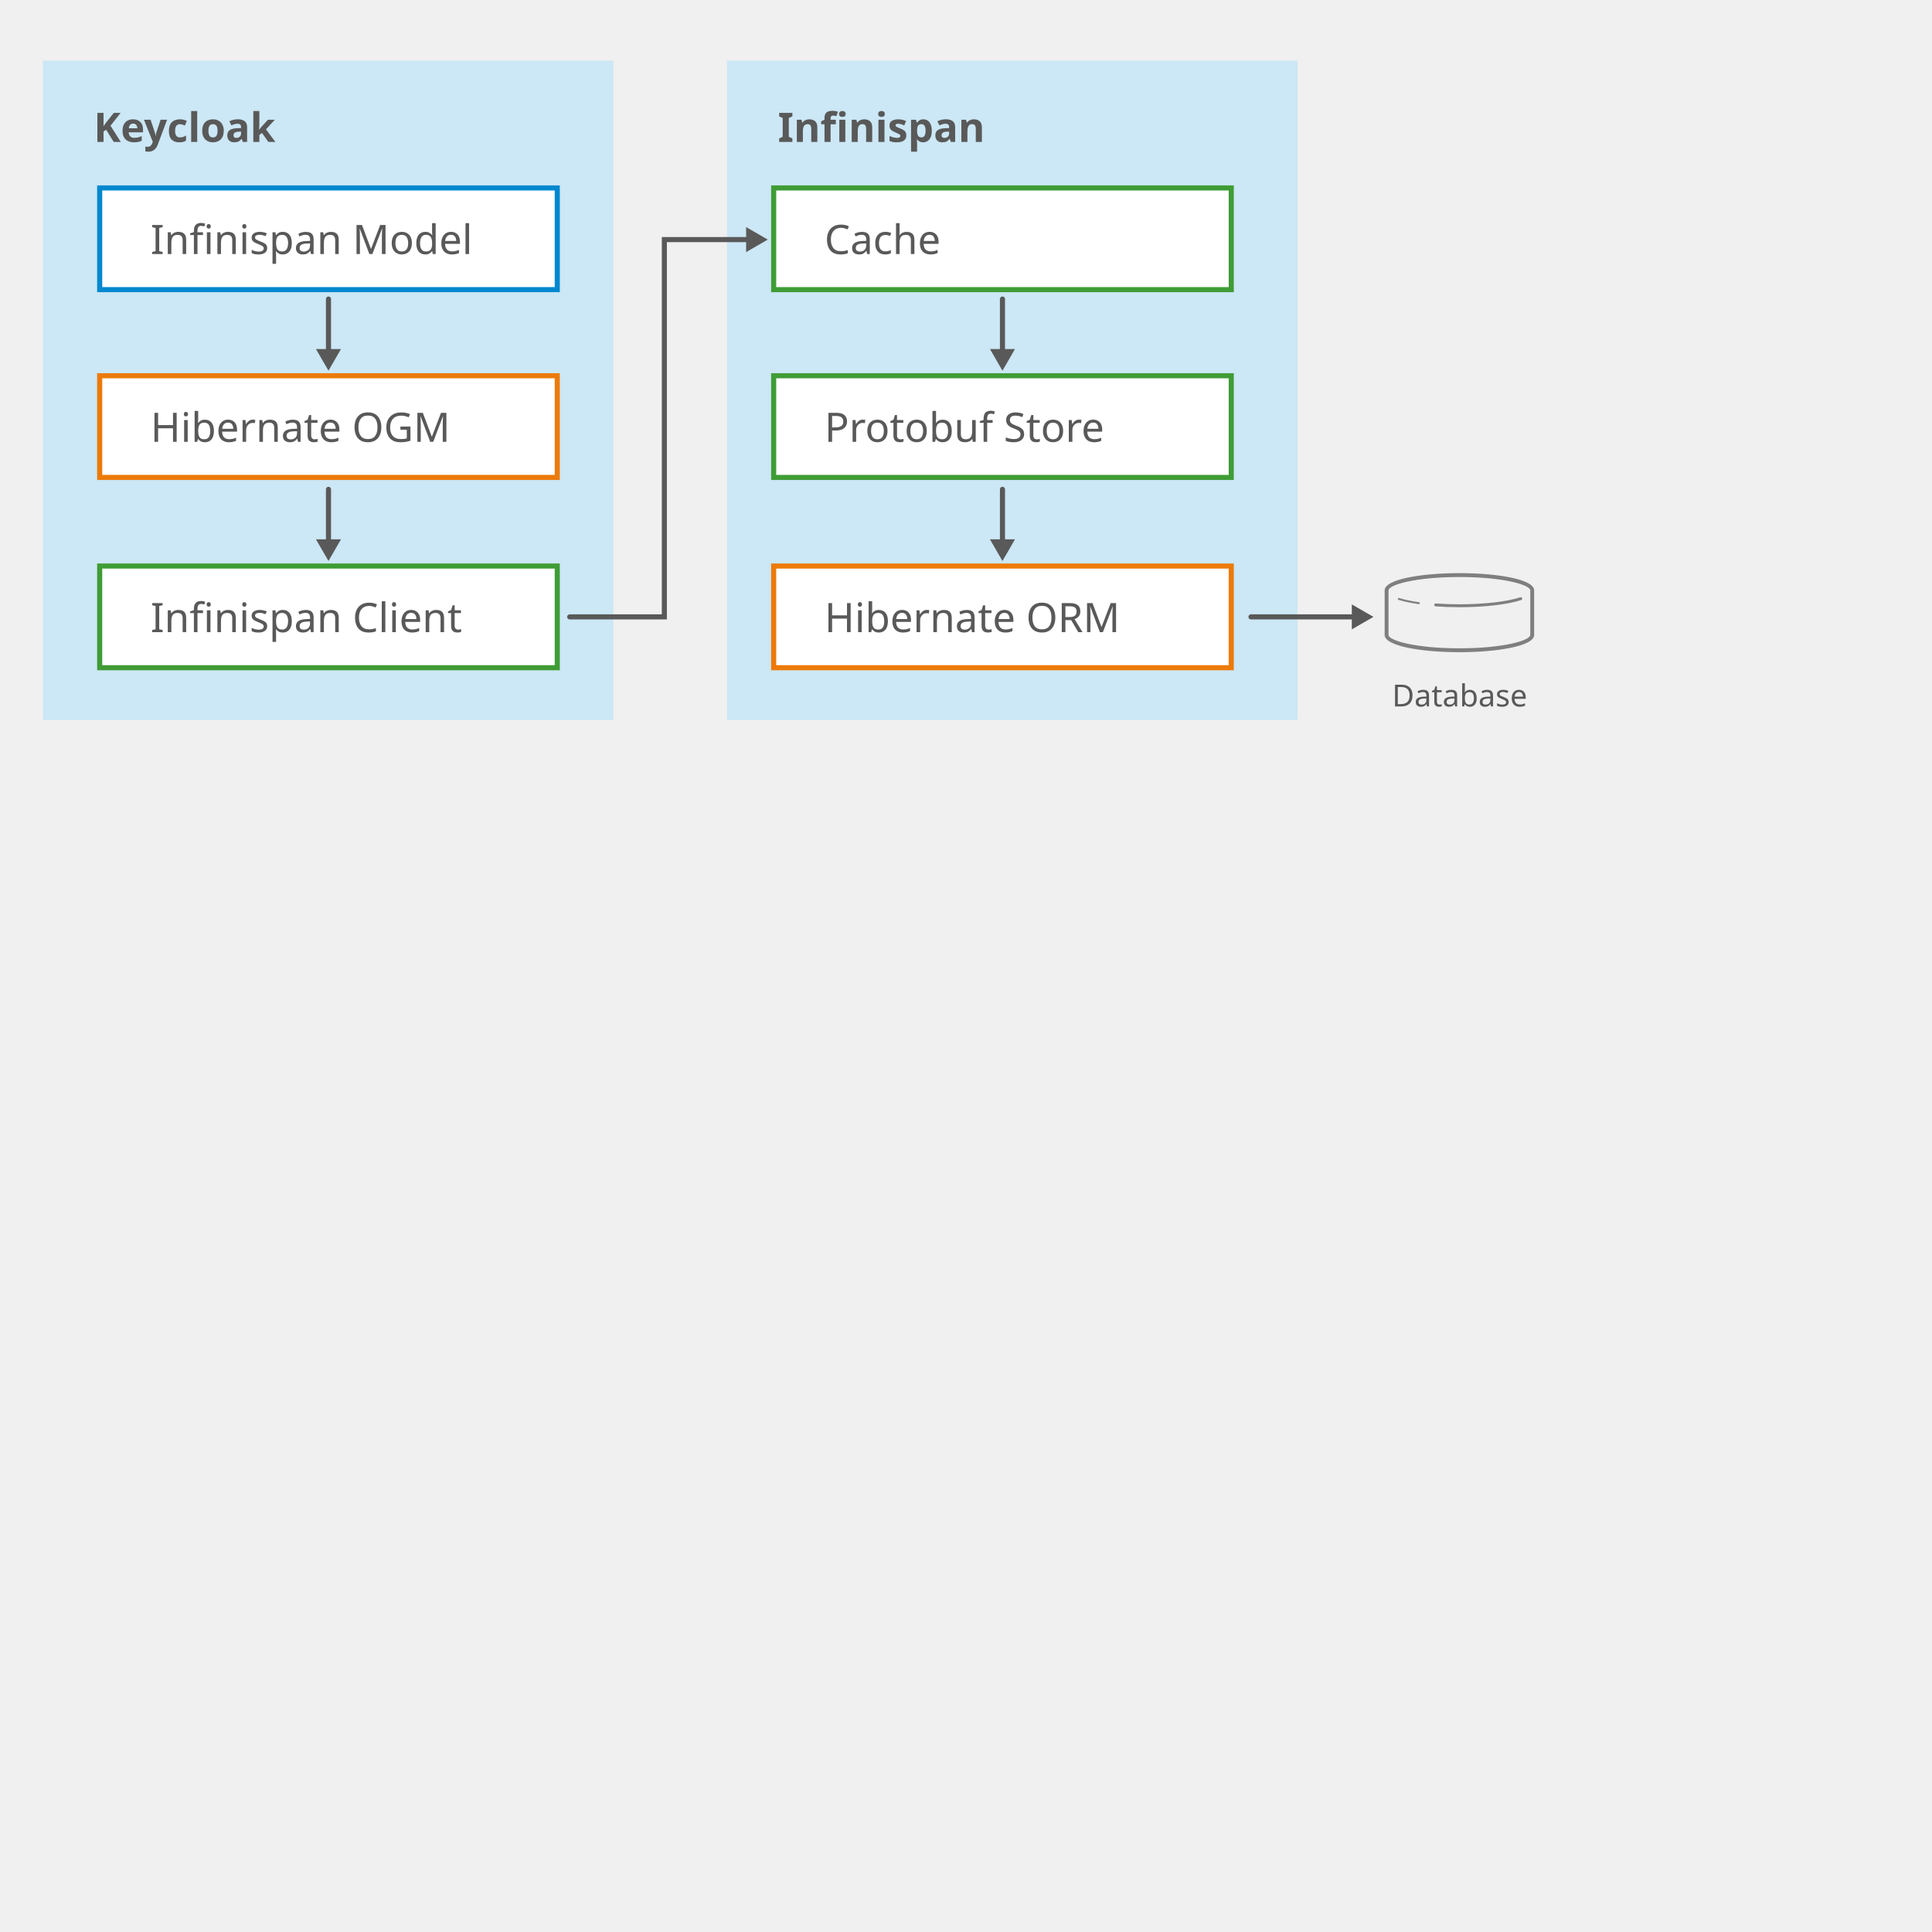
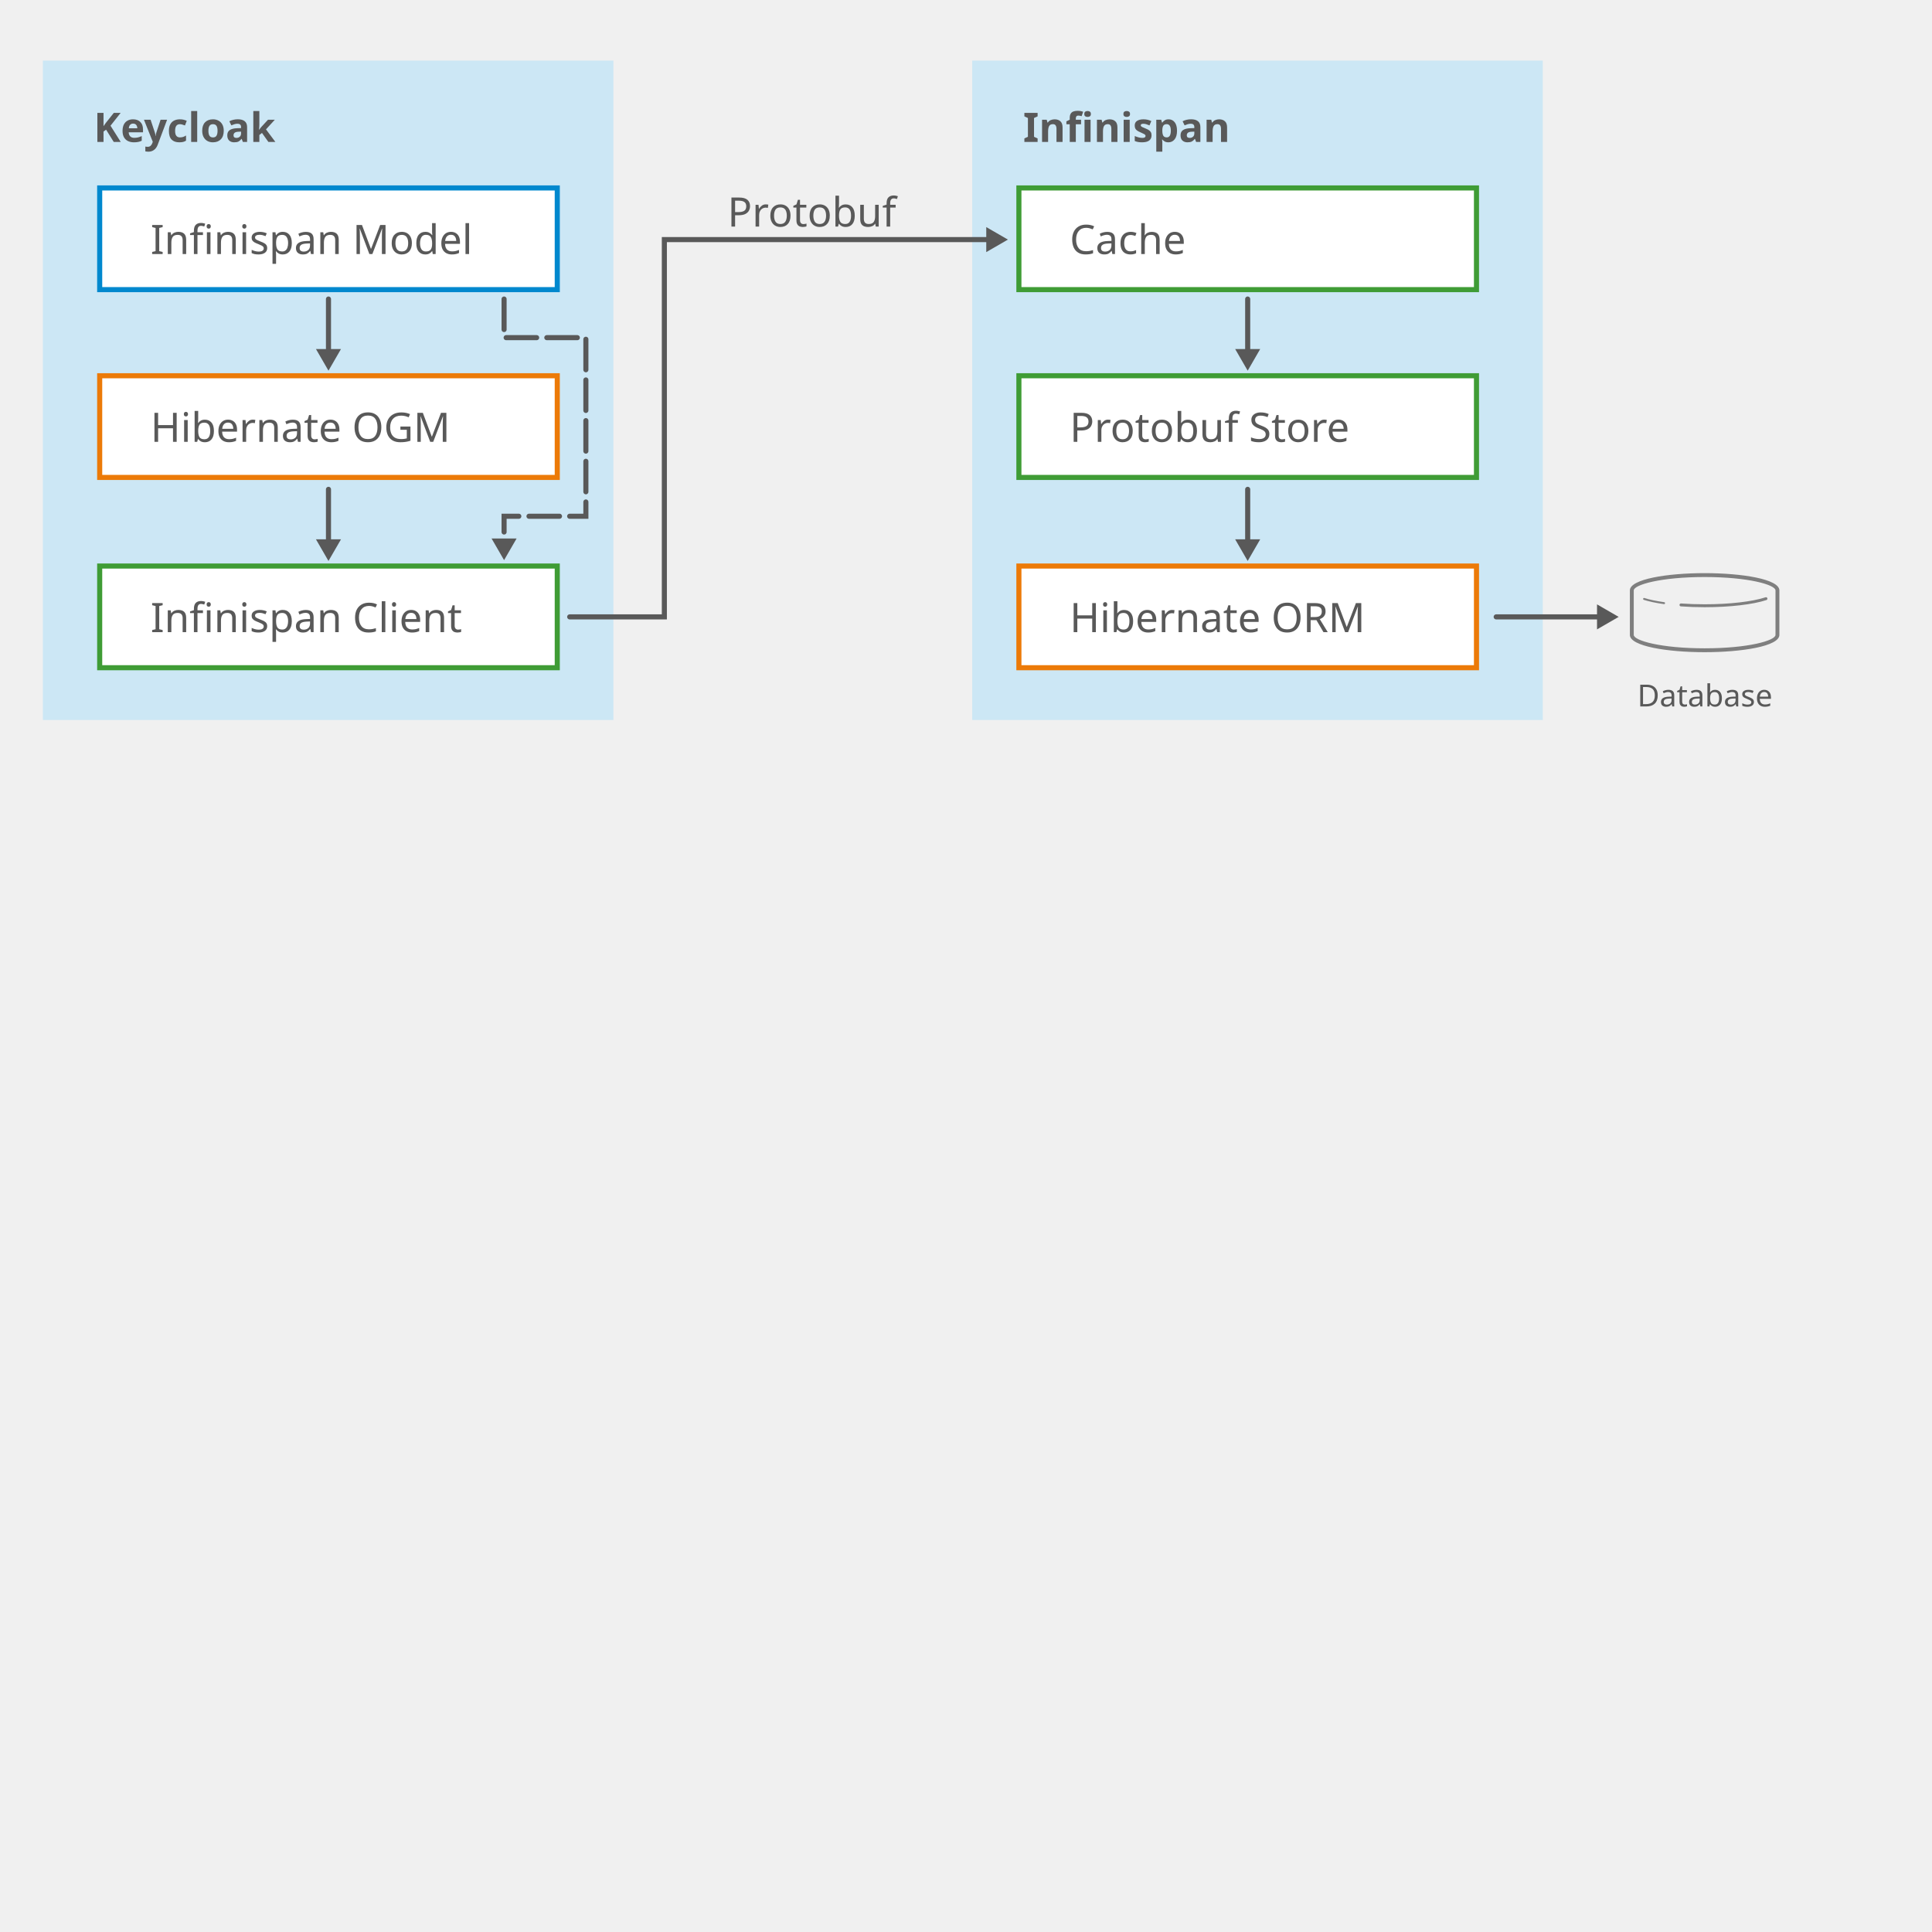
<svg xmlns="http://www.w3.org/2000/svg" xmlns:ns1="http://www.openswatchbook.org/uri/2009/osb" xmlns:xlink="http://www.w3.org/1999/xlink" width="760" height="760" viewBox="0 0 760 760" id="svg2" version="1.1">
  <defs id="defs4">
+     <marker orient="auto" refY="0" refX="0" id="marker9552" style="overflow:visible">
+       <path id="path9550" d="m 5.77,0 -8.65,5 0,-10 8.65,5 z" style="fill:#595959;fill-opacity:1;fill-rule:evenodd;stroke:#595959;stroke-width:1pt;stroke-opacity:1" transform="scale(0.4)" />
+     </marker>
+     <marker style="overflow:visible" id="marker9162" refX="0" refY="0" orient="auto">
+       <path transform="scale(0.4)" style="fill:#595959;fill-opacity:1;fill-rule:evenodd;stroke:#595959;stroke-width:1pt;stroke-opacity:1" d="m 5.77,0 -8.65,5 0,-10 8.65,5 z" id="path9160" />
+     </marker>
+     <marker orient="auto" refY="0" refX="0" id="marker8786" style="overflow:visible">
+       <path id="path8784" d="m 5.77,0 -8.65,5 0,-10 8.65,5 z" style="fill:#595959;fill-opacity:1;fill-rule:evenodd;stroke:#595959;stroke-width:1pt;stroke-opacity:1" transform="scale(0.4)" />
+     </marker>
+     <marker orient="auto" refY="0" refX="0" id="marker1448" style="overflow:visible">
+       <path id="path1446" d="m 5.77,0 -8.65,5 0,-10 8.65,5 z" style="fill:#595959;fill-opacity:1;fill-rule:evenodd;stroke:#595959;stroke-width:1pt;stroke-opacity:1" transform="scale(0.4)" />
+     </marker>
+     <marker orient="auto" refY="0" refX="0" id="marker1376" style="overflow:visible">
+       <path id="path1374" d="m 5.77,0 -8.65,5 0,-10 8.65,5 z" style="fill:#595959;fill-opacity:1;fill-rule:evenodd;stroke:#595959;stroke-width:1pt;stroke-opacity:1" transform="scale(0.4)" />
+     </marker>
    <marker orient="auto" refY="0" refX="0" id="marker7348" style="overflow:visible">
      <path id="path7346" d="m 5.77,0 -8.65,5 0,-10 8.65,5 z" style="fill:#595959;fill-opacity:1;fill-rule:evenodd;stroke:#595959;stroke-width:1pt;stroke-opacity:1" transform="scale(0.4)" />
    </marker>
    <marker style="overflow:visible" id="marker7170" refX="0" refY="0" orient="auto">
      <path transform="scale(-0.4)" style="fill:#595959;fill-opacity:1;fill-rule:evenodd;stroke:#595959;stroke-width:1pt;stroke-opacity:1" d="m 5.77,0 -8.65,5 0,-10 8.65,5 z" id="path7168" />
    </marker>
    <marker style="overflow:visible" id="marker6546" refX="0" refY="0" orient="auto">
      <path transform="scale(0.4)" style="fill:#595959;fill-opacity:1;fill-rule:evenodd;stroke:#595959;stroke-width:1pt;stroke-opacity:1" d="m 5.77,0 -8.65,5 0,-10 8.65,5 z" id="path6544" />
    </marker>
    <marker orient="auto" refY="0" refX="0" id="marker40780" style="overflow:visible">
      <path id="path40778" d="m 5.77,0 -8.65,5 0,-10 8.65,5 z" style="fill:#595959;fill-opacity:1;fill-rule:evenodd;stroke:#595959;stroke-width:1pt;stroke-opacity:1" transform="scale(0.4)" />
    </marker>
    <marker style="overflow:visible" id="marker40422" refX="0" refY="0" orient="auto">
      <path transform="scale(-0.4)" style="fill:#595959;fill-opacity:1;fill-rule:evenodd;stroke:#595959;stroke-width:1pt;stroke-opacity:1" d="m 5.77,0 -8.65,5 0,-10 8.65,5 z" id="path40420" />
    </marker>
    <marker style="overflow:visible" id="marker39846" refX="0" refY="0" orient="auto">
      <path transform="scale(0.4)" style="fill:#595959;fill-opacity:1;fill-rule:evenodd;stroke:#595959;stroke-width:1pt;stroke-opacity:1" d="m 5.77,0 -8.65,5 0,-10 8.65,5 z" id="path39844" />
    </marker>
    <linearGradient id="linearGradient17543" ns1:paint="solid">
      <stop style="stop-color:#33c7e9;stop-opacity:1;" offset="0" id="stop17545" />
    </linearGradient>
    <marker style="overflow:visible" id="marker15435" refX="0.0" refY="0.0" orient="auto">
      <path transform="scale(-0.4)" style="fill-rule:evenodd;stroke:#595959;stroke-width:1pt;stroke-opacity:1;fill:#595959;fill-opacity:1" d="M 5.77,0.0 L -2.88,5.0 L -2.88,-5.0 L 5.77,0.0 z " id="path15437" />
    </marker>
    <marker orient="auto" refY="0.0" refX="0.0" id="marker10144" style="overflow:visible">
      <path id="path10146" d="M 5.77,0.0 L -2.88,5.0 L -2.88,-5.0 L 5.77,0.0 z " style="fill-rule:evenodd;stroke:#595959;stroke-width:1pt;stroke-opacity:1;fill:#595959;fill-opacity:1" transform="scale(-0.4)" />
    </marker>
    <marker orient="auto" refY="0.0" refX="0.0" id="TriangleOutM" style="overflow:visible">
      <path id="path10019" d="M 5.77,0.0 L -2.88,5.0 L -2.88,-5.0 L 5.77,0.0 z " style="fill-rule:evenodd;stroke:#595959;stroke-width:1pt;stroke-opacity:1;fill:#595959;fill-opacity:1" transform="scale(0.4)" />
    </marker>
    <marker orient="auto" refY="0.0" refX="0.0" id="marker10139" style="overflow:visible">
      <path id="path10010" d="M 5.77,0.0 L -2.88,5.0 L -2.88,-5.0 L 5.77,0.0 z " style="fill-rule:evenodd;stroke:#595959;stroke-width:1pt;stroke-opacity:1;fill:#595959;fill-opacity:1" transform="scale(-0.4)" />
    </marker>
    <marker orient="auto" refY="0.0" refX="0.0" id="TriangleInL" style="overflow:visible">
      <path id="path10007" d="M 5.77,0.0 L -2.88,5.0 L -2.88,-5.0 L 5.77,0.0 z " style="fill-rule:evenodd;stroke:#595959;stroke-width:1pt;stroke-opacity:1;fill:#595959;fill-opacity:1" transform="scale(-0.8)" />
    </marker>
    <marker orient="auto" refY="0.0" refX="0.0" id="Arrow1Send" style="overflow:visible;">
      <path id="path9889" d="M 0.0,0.0 L 5.0,-5.0 L -12.5,0.0 L 5.0,5.0 L 0.0,0.0 z " style="fill-rule:evenodd;stroke:#595959;stroke-width:1pt;stroke-opacity:1;fill:#595959;fill-opacity:1" transform="scale(0.2) rotate(180) translate(6,0)" />
    </marker>
    <marker orient="auto" refY="0.0" refX="0.0" id="Arrow2Lstart" style="overflow:visible">
      <path id="path9892" style="fill-rule:evenodd;stroke-width:0.625;stroke-linejoin:round;stroke:#595959;stroke-opacity:1;fill:#595959;fill-opacity:1" d="M 8.719,4.034 L -2.207,0.016 L 8.719,-4.002 C 6.973,-1.63 6.983,1.616 8.719,4.034 z " transform="scale(1.1) translate(1,0)" />
    </marker>
    <marker style="overflow:visible" id="marker14851" refX="0.0" refY="0.0" orient="auto">
      <path transform="scale(0.4)" style="fill-rule:evenodd;stroke:#595959;stroke-width:1pt;stroke-opacity:1;fill:#595959;fill-opacity:1" d="M 5.77,0.0 L -2.88,5.0 L -2.88,-5.0 L 5.77,0.0 z " id="path14849" />
    </marker>
    <marker style="overflow:visible" id="marker14817" refX="0.0" refY="0.0" orient="auto">
      <path transform="scale(-0.4)" style="fill-rule:evenodd;stroke:#595959;stroke-width:1pt;stroke-opacity:1;fill:#595959;fill-opacity:1" d="M 5.77,0.0 L -2.88,5.0 L -2.88,-5.0 L 5.77,0.0 z " id="path14815" />
    </marker>
    <marker style="overflow:visible" id="marker13728" refX="0.0" refY="0.0" orient="auto">
      <path transform="scale(0.4)" style="fill-rule:evenodd;stroke:#595959;stroke-width:1pt;stroke-opacity:1;fill:#595959;fill-opacity:1" d="M 5.77,0.0 L -2.88,5.0 L -2.88,-5.0 L 5.77,0.0 z " id="path13726" />
    </marker>
    <symbol id="icon-Icon_RH_Hardware_Server-A-Single_RGB_Flat" viewBox="0 0 58 32">
      <path class="path1" d="M15.763 7.303c-0.003-0-0.006-0-0.009-0-0.101 0-0.197 0.021-0.284 0.059l-7.723 3.284c-0.258 0.115-0.435 0.369-0.435 0.664 0 0.070 0.010 0.137 0.028 0.2-0.018 0.058-0.038 0.118-0.038 0.183v12.274c0 0.403 0.327 0.73 0.73 0.73h42.010c0.403 0 0.73-0.327 0.73-0.73v-12.274c0.003-0.066-0.020-0.128-0.037-0.188 0.018-0.059 0.028-0.127 0.028-0.198 0-0.28-0.16-0.523-0.395-0.642l-6.72-3.288c-0.093-0.047-0.203-0.074-0.319-0.074h-27.567zM15.908 8.761h27.255l4.498 2.205h-36.926l5.173-2.205zM8.763 12.606h40.552v10.631h-40.552v-10.631zM40.359 14.54c-0.203 0-0.365 0.163-0.365 0.365v5.842c0 0.202 0.162 0.365 0.365 0.365h2.191c0.202 0 0.365-0.163 0.365-0.365v-5.842c0-0.202-0.163-0.365-0.365-0.365h-2.191zM44.74 14.54c-0.202 0-0.365 0.163-0.365 0.365v5.842c0 0.202 0.163 0.365 0.365 0.365h2.191c0.199 0 0.365-0.163 0.365-0.365v-5.842c0-0.202-0.166-0.365-0.365-0.365h-2.191zM40.724 15.27h1.461v5.112h-1.461v-5.112zM45.105 15.27h1.461v5.112h-1.461v-5.112zM12.457 16.879c-0.555 0-1.004 0.45-1.004 1.004s0.45 1.004 1.004 1.004c0.555 0 1.004-0.45 1.004-1.004s-0.45-1.004-1.004-1.004zM16.020 16.879c-0.555 0-1.004 0.45-1.004 1.004s0.45 1.004 1.004 1.004c0.555 0 1.004-0.45 1.004-1.004s-0.45-1.004-1.004-1.004z" id="path11320" />
    </symbol>
    <symbol id="icon-Icon_RH_People_Adult-Plain_RGB_Flat" viewBox="0 0 23 32">
      <path class="path1" d="M11.377 2.913c-2.256 0-4.090 1.835-4.090 4.091 0 2.254 1.834 4.089 4.090 4.089 2.254 0 4.091-1.835 4.091-4.089 0-2.256-1.836-4.090-4.091-4.090zM11.377 3.502c1.931 0 3.501 1.572 3.501 3.502 0 1.929-1.569 3.499-3.501 3.499-1.93 0-3.501-1.57-3.501-3.499 0-1.933 1.571-3.502 3.501-3.502zM9.419 11.884c-5.69 0-6.033 4.176-6.216 6.421l-0.289 3.621v0.024c0 2.054 1.193 3.099 2.521 4.074l0.337 0.248-0.088 1.435 0.218 0.189c0.524 0.444 1.932 1.19 5.475 1.19 3.441 0 4.87-0.713 5.416-1.139l0.243-0.19-0.084-1.461 0.341-0.251c1.394-1.023 2.548-2.037 2.548-4.095l-0.288-3.657c-0.221-2.24-0.631-6.41-6.214-6.41h-3.92zM9.419 12.473h3.919c4.856 0 5.379 3.337 5.629 5.878l0.283 3.599h0.003c0 1.743-0.939 2.615-2.308 3.62l-0.561-7.796c-0-0.143-0.117-0.259-0.26-0.259 0 0 0 0 0 0-0.142 0-0.256 0.115-0.256 0.257 0 0.001 0 0.001 0 0.002l0.563 9.709c-0.426 0.332-1.7 1.014-5.053 1.014-3.476 0-4.72-0.733-5.094-1.051 0.008-0.021 0.013-0.046 0.013-0.071l0.565-9.601c0-0.143-0.116-0.258-0.258-0.258s-0.258 0.116-0.258 0.258l-0.561 7.775c-1.359-0.997-2.28-1.868-2.28-3.599l0.287-3.599c0.221-2.701 0.771-5.878 5.629-5.878z" id="path10645" />
    </symbol>
    <marker style="overflow:visible" id="marker13728-3" refX="0" refY="0" orient="auto">
      <path transform="scale(0.4)" style="fill:#595959;fill-opacity:1;fill-rule:evenodd;stroke:#595959;stroke-width:1pt;stroke-opacity:1" d="m 5.77,0 -8.65,5 0,-10 8.65,5 z" id="path13726-7" />
    </marker>
    <marker style="overflow:visible" id="marker13728-3-2" refX="0" refY="0" orient="auto">
      <path transform="scale(0.4)" style="fill:#595959;fill-opacity:1;fill-rule:evenodd;stroke:#595959;stroke-width:1pt;stroke-opacity:1" d="m 5.77,0 -8.65,5 0,-10 8.65,5 z" id="path13726-7-8" />
    </marker>
    <marker orient="auto" refY="0" refX="0" id="TriangleOutM-8" style="overflow:visible">
      <path id="path10019-1" d="m 5.77,0 -8.65,5 0,-10 8.65,5 z" style="fill:#595959;fill-opacity:1;fill-rule:evenodd;stroke:#595959;stroke-width:1pt;stroke-opacity:1" transform="scale(0.4)" />
    </marker>
    <marker style="overflow:visible" id="marker15435-7" refX="0" refY="0" orient="auto">
      <path transform="scale(-0.4)" style="fill:#595959;fill-opacity:1;fill-rule:evenodd;stroke:#595959;stroke-width:1pt;stroke-opacity:1" d="m 5.77,0 -8.65,5 0,-10 8.65,5 z" id="path15437-1" />
    </marker>
    <marker orient="auto" refY="0" refX="0" id="TriangleOutM-9" style="overflow:visible">
      <path id="path10019-4" d="m 5.77,0 -8.65,5 0,-10 8.65,5 z" style="fill:#595959;fill-opacity:1;fill-rule:evenodd;stroke:#595959;stroke-width:1pt;stroke-opacity:1" transform="scale(0.4)" />
    </marker>
    <marker style="overflow:visible" id="marker13728-3-0" refX="0" refY="0" orient="auto">
      <path transform="scale(0.4)" style="fill:#595959;fill-opacity:1;fill-rule:evenodd;stroke:#595959;stroke-width:1pt;stroke-opacity:1" d="m 5.77,0 -8.65,5 0,-10 8.65,5 z" id="path13726-7-1" />
    </marker>
    <marker style="overflow:visible" id="marker15435-71" refX="0" refY="0" orient="auto">
      <path transform="scale(-0.4)" style="fill:#595959;fill-opacity:1;fill-rule:evenodd;stroke:#595959;stroke-width:1pt;stroke-opacity:1" d="m 5.77,0 -8.65,5 0,-10 8.65,5 z" id="path15437-5" />
    </marker>
    <marker style="overflow:visible" id="marker13728-3-29" refX="0" refY="0" orient="auto">
      <path transform="scale(0.4)" style="fill:#595959;fill-opacity:1;fill-rule:evenodd;stroke:#595959;stroke-width:1pt;stroke-opacity:1" d="m 5.77,0 -8.65,5 0,-10 8.65,5 z" id="path13726-7-5" />
    </marker>
    <marker style="overflow:visible" id="marker13728-3-4" refX="0" refY="0" orient="auto">
      <path transform="scale(0.4)" style="fill:#595959;fill-opacity:1;fill-rule:evenodd;stroke:#595959;stroke-width:1pt;stroke-opacity:1" d="m 5.77,0 -8.65,5 0,-10 8.65,5 z" id="path13726-7-4" />
    </marker>
    <marker orient="auto" refY="0" refX="0" id="TriangleOutM-1" style="overflow:visible">
      <path id="path10019-48" d="m 5.77,0 -8.65,5 0,-10 8.65,5 z" style="fill:#595959;fill-opacity:1;fill-rule:evenodd;stroke:#595959;stroke-width:1pt;stroke-opacity:1" transform="scale(0.4)" />
    </marker>
    <symbol id="icon-Icon_RH_Arrows_LowerCost-$_RGB_Flat" viewBox="0 0 18 32">
      <path class="path1" d="M7.725 1.969c-0.128 0-0.238 0.078-0.284 0.191-0.019 0.038-0.031 0.083-0.031 0.131v1.984c-2.909 0.495-4.777 2.487-4.777 5.141 0 3.19 1.86 4.276 4.777 5.218v5.048c-1.115-0.306-2.181-0.951-2.973-1.808-0.011-0.011-0.024-0.018-0.036-0.027-0.006-0.007-0.008-0.016-0.015-0.023-0.056-0.057-0.133-0.092-0.219-0.092-0.084 0-0.161 0.034-0.216 0.089l-1.89 1.862c-0.056 0.056-0.091 0.133-0.091 0.218s0.034 0.161 0.089 0.217c0.001 0.002 0.002 0.001 0.005 0.002 0.003 0.005 0.005 0.012 0.008 0.018 1.36 1.59 3.247 2.609 5.339 2.894v2.404l-1.625-0.716c-0.245-0.123-0.509-0.044-0.668 0.196-0.063 0.094-0.182 0.352 0.079 0.702l3.559 4.302c0.057 0.068 0.142 0.11 0.237 0.11s0.18-0.043 0.236-0.11l3.568-4.314c0.177-0.234 0.205-0.492 0.072-0.69-0.16-0.241-0.423-0.318-0.655-0.202l-1.638 0.721v-2.474c3.19-0.536 4.946-2.492 4.946-5.54 0-3.205-2.162-4.422-4.947-5.349v-4.373c0.715 0.258 1.345 0.674 1.955 1.297 0.060 0.061 0.14 0.093 0.219 0.093 0.044 0 0.086-0.011 0.125-0.029 0.042-0.015 0.082-0.038 0.115-0.072l1.842-1.873c0.008-0.007 0.009-0.015 0.017-0.023 0.001-0.002 0.003-0.002 0.004-0.003 0.053-0.055 0.086-0.131 0.086-0.214 0-0.087-0.036-0.165-0.093-0.221-1.293-1.251-2.693-2.011-4.27-2.325v-2.038c0-0.093-0.044-0.174-0.111-0.231-0.055-0.057-0.131-0.092-0.216-0.092-0 0-0.001 0-0.001 0h-2.522zM8.025 2.585h1.935v9.289c-0.116-0.036-0.232-0.072-0.351-0.108-0.629-0.188-1.149-0.359-1.584-0.523v-8.658zM7.41 4.899v2.002c-1.311 0.311-2.084 1.19-2.084 2.389 0 1.135 0.661 1.785 2.084 2.375 0.134 0.061 0.337 0.142 0.544 0.216 0.488 0.172 0.957 0.32 1.478 0.475 0.182 0.056 0.356 0.11 0.529 0.167 0.211 0.067 0.416 0.135 0.615 0.205 2.872 0.997 4.332 2.139 4.332 4.696 0 2.718-1.497 4.41-4.332 4.917v-2.022c1.495-0.362 2.253-1.275 2.253-2.717 0-1.216-0.758-1.934-2.253-2.559-0.108-0.051-0.312-0.132-0.517-0.209-0.51-0.181-0.964-0.326-1.464-0.477-0.197-0.059-0.384-0.116-0.569-0.174-0.215-0.066-0.418-0.134-0.615-0.198-3.042-1.022-4.162-2.030-4.162-4.568 0-2.303 1.623-4.044 4.162-4.518zM10.575 4.956c1.318 0.288 2.508 0.925 3.616 1.935l-1.44 1.464c-0.664-0.624-1.38-1.051-2.176-1.301v-2.099zM7.41 7.537v3.456c-1.219-0.545-1.468-1.023-1.468-1.704 0-0.873 0.519-1.485 1.468-1.752zM8.025 14.828c0.13 0.041 0.258 0.080 0.392 0.119 0.599 0.179 1.106 0.346 1.543 0.512v10.45c0 0.104 0.052 0.201 0.139 0.258 0.048 0.031 0.106 0.050 0.169 0.050 0.045 0 0.087-0.009 0.126-0.026l1.769-0.781-3.171 3.832-3.17-3.832 1.772 0.782c0.096 0.041 0.204 0.032 0.29-0.024 0.089-0.057 0.142-0.154 0.142-0.258v-11.081zM10.575 15.71c1.215 0.545 1.638 1.089 1.638 1.891 0 1.101-0.527 1.765-1.638 2.078v-3.969zM4.166 18.472c0.885 0.889 2.043 1.546 3.244 1.845v2.096c-1.829-0.268-3.479-1.148-4.707-2.499l1.463-1.442z" id="path9749" />
    </symbol>
    <symbol id="icon-Icon_RH_Diagram_Scale-Growing_RGB_Flat" viewBox="0 0 32 32">
      <path class="path1" d="M10.907 3.075c-1.009 0-1.874 0.817-1.874 1.874v10.282h-4.084c-1.009 0-1.874 0.817-1.874 1.874v9.946c0 1.009 0.817 1.874 1.874 1.874h9.946c1.009 0 1.874-0.817 1.874-1.874v-3.94h10.427c1.009 0 1.874-0.817 1.874-1.874v-16.336c0.048-1.010-0.817-1.826-1.826-1.826h-16.336zM10.907 4.036h16.336c0.48 0 0.913 0.384 0.913 0.913v16.336c0 0.48-0.384 0.913-0.913 0.913h-10.475v-5.094c0-1.009-0.817-1.874-1.874-1.874h-4.901v-10.282c0-0.481 0.384-0.913 0.913-0.913zM24.697 7.303l-2.787 0.721 0.721 0.72-4.661 4.661c-0.192 0.192-0.192 0.48 0 0.673 0.096 0.096 0.24 0.144 0.336 0.144 0.144 0 0.24-0.048 0.336-0.144l4.661-4.661 0.673 0.673 0.721-2.787zM4.949 16.192h4.324v5.094c-0 0.004-0 0.009-0 0.013 0 0.895 0.725 1.62 1.62 1.62 0.005 0 0.010-0 0.014-0h4.9v4.132c0 0.48-0.384 0.913-0.913 0.913h-9.946c-0.481 0-0.913-0.384-0.913-0.913v-9.946c0-0.48 0.384-0.913 0.913-0.913zM9.754 16.192h5.189c0.48 0 0.913 0.384 0.913 0.913v5.285h-4.949c-0.625 0-1.153-0.529-1.153-1.153v-5.045z" id="path9564" />
    </symbol>
    <symbol id="icon-Icon_RH_Software_Provisioning_RGB_Flat" viewBox="0 0 37 32">
      <path class="path1" d="M16.023 5.008c-0.827 0-1.502 0.674-1.502 1.501v4.593c0.002 0.828 0.674 1.499 1.502 1.5h4.59c0.828-0.001 1.499-0.672 1.5-1.5v-4.593c-0.001-0.828-0.672-1.499-1.5-1.501h-4.591zM16.023 5.634h4.59c0.483 0 0.874 0.394 0.874 0.875v4.593c0 0.483-0.391 0.874-0.874 0.874h-4.59c-0.483 0-0.876-0.391-0.876-0.874v-4.591c0-0.483 0.393-0.876 0.876-0.876zM18.074 7.257l-1.053 3.095h0.415l0.32-0.971h1.098l0.331 0.971h0.426l-1.054-3.095h-0.483zM18.3 7.612h0.009c0.045 0.178 0.090 0.362 0.16 0.563l0.303 0.892h-0.933l0.303-0.896c0.061-0.188 0.11-0.376 0.157-0.559zM10.929 14c-0.303 0-0.757 0.1-1.032 0.227l-4.062 1.887c-0.061 0.031-0.11 0.079-0.14 0.137-0.157 0.145-0.254 0.349-0.254 0.577 0 0 0 0 0 0v1.605c0.001 0.433 0.351 0.784 0.785 0.785h1.352l-2.273 0.971c-0.164 0.070-0.281 0.251-0.238 0.417-0.008 0.032-0.059 0.062-0.059 0.095v5.906c0 0.194 0.239 0.384 0.434 0.384h25.697c0.196 0 0.436-0.19 0.436-0.384v-5.905c-0.002-0.034-0.052-0.062-0.060-0.092 0.041-0.158-0.048-0.331-0.2-0.406l-2.004-0.987h1.083c0.434 0 0.786-0.351 0.786-0.785v-1.605c0-0.233-0.103-0.441-0.265-0.585-0.028-0.050-0.068-0.091-0.116-0.118l-3.477-1.865c-0.272-0.147-0.726-0.26-1.036-0.26h-15.357zM10.929 14.626h15.357c0.209 0 0.556 0.088 0.74 0.185l2.296 1.231h-21.846l2.684-1.247c0.195-0.090 0.553-0.169 0.769-0.169zM6.227 16.668h24.169c0.086 0 0.158 0.074 0.158 0.16v1.605c-0.002 0.088-0.073 0.158-0.16 0.159h-2.358c-0.037-0.019-0.081-0.032-0.128-0.035l-18.748-0c-0.040 0-0.081 0.019-0.119 0.035h-2.815c-0.087-0.001-0.158-0.072-0.159-0.159v-1.606c0-0.086 0.073-0.16 0.159-0.16zM9.233 19.262h18.594l2.165 1.052h-23.252l2.492-1.052zM5.71 21.018h25.161v5.271h-25.161v-5.271zM26.478 22.072c-0.097 0-0.176 0.079-0.176 0.176v2.811c0 0.096 0.080 0.176 0.176 0.176h1.055c0 0 0 0 0 0 0.097 0 0.175-0.078 0.175-0.175 0-0 0-0 0-0.001v-2.811c0-0 0-0.001 0-0.002 0-0.097-0.078-0.175-0.175-0.175-0 0-0 0-0.001 0h-1.055zM28.586 22.072c-0.097 0.001-0.175 0.079-0.175 0.176v2.811c0 0.096 0.080 0.176 0.175 0.176h1.055c0.098 0 0.177-0.080 0.177-0.176v-2.811c0-0 0-0 0-0 0-0.097-0.079-0.176-0.176-0.176-0 0-0.001 0-0.001 0h-1.054zM26.654 22.423h0.704v2.461h-0.704v-2.461zM28.762 22.423h0.705v2.461h-0.704v-2.461zM7.57 23.198c-0 0-0 0-0 0-0.266 0-0.482 0.216-0.482 0.482 0 0 0 0 0 0.001 0 0.267 0.216 0.483 0.483 0.483s0.483-0.216 0.483-0.483c0-0.267-0.216-0.483-0.483-0.483zM9.284 23.198c-0.004-0-0.010-0-0.015-0-0.267 0-0.484 0.217-0.484 0.484s0.217 0.484 0.484 0.484c0.006 0 0.011-0 0.017-0 0.259-0.009 0.467-0.222 0.467-0.483s-0.208-0.475-0.468-0.483z" id="path8329" />
    </symbol>
    <symbol id="icon-Icon_RH_software_command_RGB_Flat" viewBox="0 0 44 32">
      <path class="path1" d="m 6.374,6.125 c 0,0 -10e-4,0 -10e-4,0 -0.269,0 -0.487,0.218 -0.487,0.486 l 0,27.197 c 0,0.268 0.218,0.486 0.488,0.486 l 31.624,0 c 0.268,0 0.486,-0.217 0.486,-0.486 l 0,-27.197 c 0,-0.268 -0.218,-0.486 -0.486,-0.486 l -31.624,0 z m 0.498,0.974 30.627,0 0,4.943 -30.627,0 0,-4.943 z M 35.373,7.968 C 35.301,7.969 35.236,7.999 35.19,8.046 L 34.101,9.167 32.981,8.078 C 32.938,8.03 32.875,8 32.806,8 32.783,8 32.761,8.003 32.741,8.009 32.655,8.03 32.587,8.098 32.565,8.183 c -0.004,0.018 -0.006,0.036 -0.006,0.055 0,0.073 0.032,0.14 0.082,0.185 l 1.101,1.118 -1.066,1.12 c -0.038,0.043 -0.061,0.099 -0.061,0.161 0,0.068 0.028,0.13 0.074,0.174 0.091,0.091 0.239,0.093 0.335,0.005 l 1.088,-1.13 1.118,1.088 c 0.038,0.025 0.084,0.04 0.133,0.04 0.068,0 0.13,-0.028 0.175,-0.073 0.043,-0.044 0.07,-0.104 0.07,-0.17 0,-0.052 -0.016,-0.099 -0.044,-0.139 L 34.447,9.529 35.565,8.411 c 0.046,-0.047 0.074,-0.112 0.074,-0.183 0,-0.074 -0.03,-0.14 -0.079,-0.188 -0.048,-0.046 -0.112,-0.074 -0.184,-0.074 -0.002,0 -0.003,0 -0.005,0 z m -28.501,4.811 30.627,0 0,20.544 0.014,0.004 -30.64,0 0,-20.549 z m 9.206,6.534 c -0.005,0 -0.011,0 -0.017,0 -0.092,0 -0.178,0.024 -0.253,0.067 -0.158,0.088 -0.264,0.257 -0.264,0.451 0,0.199 0.113,0.372 0.278,0.458 l 3.894,2.251 -3.891,2.252 c -0.15,0.091 -0.248,0.254 -0.248,0.439 0,0.088 0.022,0.17 0.061,0.242 0.09,0.16 0.262,0.262 0.449,0.262 0.008,0 0.018,0.001 0.028,0.001 0.083,0 0.161,-0.019 0.23,-0.053 l 5.468,-3.143 -5.471,-3.144 c -0.075,-0.049 -0.166,-0.079 -0.264,-0.082 z m 6.186,5.387 c -0.286,0 -0.517,0.231 -0.517,0.517 0,0.286 0.231,0.517 0.517,0.517 l 6.291,0 c 0.286,0 0.517,-0.231 0.517,-0.517 0,-0.286 -0.231,-0.517 -0.517,-0.517 l -6.291,0 z" id="path62520" />
    </symbol>
    <symbol id="icon-Icon_RH_Hardware_Storage-A-Single_RGB_Flat" viewBox="0 0 51 32">
      <path class="path1" d="M 25.562,5.27 C 15.477,5.27 5.271,6.88 5.271,9.959 l 0,12.08 c 0,3.08 10.206,4.69 20.291,4.69 10.083,0 20.293,-1.61 20.293,-4.69 l 0,-12.08 C 45.855,6.88 35.646,5.27 25.562,5.27 Z m 0,1.054 C 37.479,6.324 44.8,8.44 44.8,9.959 l 0,12.08 c 0,1.518 -7.321,3.636 -19.238,3.636 -11.919,0 -19.237,-2.116 -19.237,-3.636 l 0,-12.08 c 0,-1.519 7.318,-3.635 19.237,-3.635 z m 16.685,5.484 c -0.009,-10e-4 -0.02,-10e-4 -0.031,-10e-4 -0.045,0 -0.088,0.008 -0.128,0.022 -3.613,1.187 -9.793,1.897 -16.526,1.897 -2.188,0 -4.335,-0.074 -6.383,-0.222 -0.013,-10e-4 -0.027,-0.002 -0.042,-0.002 -0.218,0 -0.395,0.177 -0.395,0.395 0,0.212 0.167,0.385 0.376,0.395 2.069,0.148 4.238,0.225 6.444,0.225 6.814,0 13.085,-0.725 16.776,-1.939 0.159,-0.053 0.271,-0.2 0.271,-0.374 0,-0.044 -0.007,-0.087 -0.021,-0.127 -0.049,-0.146 -0.181,-0.255 -0.34,-0.268 z M 9.099,12.009 c -0.107,0.011 -0.193,0.084 -0.223,0.183 -0.009,0.026 -0.014,0.054 -0.014,0.083 0,0.116 0.076,0.214 0.181,0.247 1.464,0.46 3.306,0.849 5.475,1.155 0.011,0.002 0.023,0.002 0.036,0.002 0.133,0 0.243,-0.098 0.263,-0.225 0.002,-0.013 0.003,-0.025 0.003,-0.039 0,-0.132 -0.098,-0.242 -0.226,-0.259 -2.145,-0.303 -3.956,-0.686 -5.39,-1.137 -0.025,-0.008 -0.053,-0.013 -0.082,-0.013 -0.008,0 -0.016,0 -0.024,10e-4 z" id="path63670" />
    </symbol>
  </defs>
  <g id="layer1" transform="translate(0,-292.4)">
    <text id="text16331-5" y="352.229" x="67.854" style="font-style:normal;font-variant:normal;font-weight:400;font-stretch:normal;line-height:0%;font-family:Overpass;-inkscape-font-specification:Overpass;text-align:start;text-anchor:start;fill:#ffffff" xml:space="preserve">
      <tspan y="352.229" x="67.854" id="tspan16329-0" style="font-style:normal;font-variant:normal;font-weight:bold;font-stretch:normal;font-size:16px;line-height:100%;font-family:Overpass;-inkscape-font-specification:'Overpass, Bold';font-variant-ligatures:none;font-variant-caps:normal;font-variant-numeric:normal;text-align:start;writing-mode:lr-tb;text-anchor:start">Keycloak</tspan>
    </text>
-     <g id="g34030" transform="translate(260.5921,-19.74814)">
+     <g id="g34030" transform="translate(357.0561,-19.74814)">
      <use height="100%" width="100%" y="0" x="0" transform="matrix(0.09724973,0,0,0.09724973,276.4538,516.2006)" xlink:href="#icon-Icon_RH_Hardware_Storage-A-Single_RGB_Flat" style="fill:#7f7f7f" id="use32448-3" />
      <text id="text16033-8-7" style="line-height:0%;fill:#595959;fill-opacity:1" x="313.612" y="590.051">
        <tspan id="tspan24182-8-5" style="font-style:normal;font-variant:normal;font-weight:normal;font-stretch:normal;font-size:12px;line-height:100%;font-family:Overpass;-inkscape-font-specification:'Overpass, Normal';font-variant-ligatures:none;font-variant-caps:normal;font-variant-numeric:normal;text-align:center;writing-mode:lr-tb;text-anchor:middle;fill:#595959;fill-opacity:1" x="313.612" y="590.051">Database</tspan>
      </text>
    </g>
    <rect style="fill:#cce7f5;stroke-width:1.633" id="rect32511" width="224.443" height="259.399" x="16.863" y="316.229" />
    <text xml:space="preserve" style="font-style:normal;font-variant:normal;font-weight:400;font-stretch:normal;line-height:0%;font-family:Overpass;-inkscape-font-specification:Overpass;text-align:start;text-anchor:start;fill:#595959" x="36.863" y="348.229" id="text32515">
      <tspan style="font-style:normal;font-variant:normal;font-weight:bold;font-stretch:normal;font-size:16px;line-height:100%;font-family:Overpass;-inkscape-font-specification:'Overpass, Bold';font-variant-ligatures:none;font-variant-caps:normal;font-variant-numeric:normal;text-align:start;writing-mode:lr-tb;text-anchor:start;fill:#595959" id="tspan32513" x="36.863" y="348.229">Keycloak</tspan>
    </text>
    <g id="g604">
      <rect style="fill:#ffffff;stroke:#0088ce;stroke-width:2;stroke-miterlimit:4;stroke-dasharray:none;stroke-opacity:1" id="rect38742" width="180" height="40" x="39.214" y="366.333" />
      <text id="text38746" y="392.333" x="59.214" style="font-style:normal;font-variant:normal;font-weight:bold;font-stretch:normal;line-height:0%;font-family:Overpass;-inkscape-font-specification:'Overpass Bold';text-align:start;text-anchor:start;fill:#595959" xml:space="preserve">
        <tspan y="392.333" x="59.214" id="tspan38744" style="font-style:normal;font-variant:normal;font-weight:normal;font-stretch:normal;font-size:16px;line-height:2250%;font-family:Overpass;-inkscape-font-specification:'Overpass, Normal';font-variant-ligatures:none;font-variant-caps:normal;font-variant-numeric:normal;text-align:start;writing-mode:lr-tb;text-anchor:start">Infinispan Model</tspan>
      </text>
    </g>
    <g id="g609">
      <rect y="440.21" x="39.214" height="40" width="180" id="rect38752" style="fill:#ffffff;stroke:#ec7a08;stroke-width:2;stroke-miterlimit:4;stroke-dasharray:none;stroke-opacity:1" />
      <text xml:space="preserve" style="font-style:normal;font-variant:normal;font-weight:bold;font-stretch:normal;line-height:0%;font-family:Overpass;-inkscape-font-specification:'Overpass Bold';text-align:start;text-anchor:start;fill:#595959" x="59.214" y="466.21" id="text38756">
        <tspan style="font-style:normal;font-variant:normal;font-weight:normal;font-stretch:normal;font-size:16px;line-height:2250%;font-family:Overpass;-inkscape-font-specification:'Overpass, Normal';font-variant-ligatures:none;font-variant-caps:normal;font-variant-numeric:normal;text-align:start;writing-mode:lr-tb;text-anchor:start" id="tspan38754" x="59.214" y="466.21">Hibernate OGM</tspan>
      </text>
    </g>
-     <path id="path38758" d="m 129.214,410.035 v 22.5" style="fill:none;fill-rule:evenodd;stroke:#595959;stroke-width:2;stroke-linecap:round;stroke-linejoin:miter;stroke-miterlimit:4;stroke-dasharray:none;stroke-opacity:1;marker-end:url(#marker7348)" />
+     <path id="path38758" d="m 129.214,410.035 v 22.5" style="fill:none;fill-rule:evenodd;stroke:#595959;stroke-width:2;stroke-linecap:round;stroke-linejoin:miter;stroke-miterlimit:4;stroke-dasharray:none;stroke-opacity:1;marker-end:url(#marker9162)" />
    <g id="g614">
      <rect style="fill:#ffffff;stroke:#3f9c35;stroke-width:2;stroke-miterlimit:4;stroke-dasharray:none;stroke-opacity:1" id="rect7160" width="180" height="40" x="39.214" y="515.066" />
      <text id="text7164" y="541.066" x="59.214" style="font-style:normal;font-variant:normal;font-weight:bold;font-stretch:normal;line-height:0%;font-family:Overpass;-inkscape-font-specification:'Overpass Bold';text-align:start;text-anchor:start;fill:#595959" xml:space="preserve">
        <tspan y="541.066" x="59.214" id="tspan7162" style="font-style:normal;font-variant:normal;font-weight:normal;font-stretch:normal;font-size:16px;line-height:2250%;font-family:Overpass;-inkscape-font-specification:'Overpass, Normal';font-variant-ligatures:none;font-variant-caps:normal;font-variant-numeric:normal;text-align:start;writing-mode:lr-tb;text-anchor:start">Infinispan Client</tspan>
      </text>
    </g>
-     <path style="fill:none;fill-rule:evenodd;stroke:#595959;stroke-width:2;stroke-linecap:round;stroke-linejoin:miter;stroke-miterlimit:4;stroke-dasharray:none;stroke-opacity:1;marker-end:url(#marker39846)" d="m 129.214,484.891 v 22.5" id="path7166" />
-     <rect y="316.229" x="285.984" height="259.399" width="224.443" id="rect583" style="fill:#cce7f5;stroke-width:1.633" />
-     <g id="g629" transform="translate(0,-7.276642)">
+     <path style="fill:none;fill-rule:evenodd;stroke:#595959;stroke-width:2;stroke-linecap:round;stroke-linejoin:miter;stroke-miterlimit:4;stroke-dasharray:none;stroke-opacity:1;marker-end:url(#marker8786)" d="m 129.214,484.891 v 22.5" id="path7166" />
+     <rect y="316.229" x="382.448" height="259.399" width="224.443" id="rect583" style="fill:#cce7f5;stroke-width:1.633" />
+     <g id="g629" transform="translate(96.46407,-7.276642)">
      <rect style="fill:#ffffff;stroke:#3f9c35;stroke-width:2;stroke-miterlimit:4;stroke-dasharray:none;stroke-opacity:1" id="rect35814" width="180" height="40" x="304.344" y="373.609" />
      <text id="text35818" y="399.609" x="324.344" style="font-style:normal;font-variant:normal;font-weight:bold;font-stretch:normal;line-height:0%;font-family:Overpass;-inkscape-font-specification:'Overpass Bold';text-align:start;text-anchor:start;fill:#595959" xml:space="preserve">
        <tspan y="399.609" x="324.344" id="tspan35816" style="font-style:normal;font-variant:normal;font-weight:normal;font-stretch:normal;font-size:16px;line-height:2250%;font-family:Overpass;-inkscape-font-specification:'Overpass, Normal';font-variant-ligatures:none;font-variant-caps:normal;font-variant-numeric:normal;text-align:start;writing-mode:lr-tb;text-anchor:start">Cache</tspan>
      </text>
    </g>
-     <text id="text587" y="348.229" x="305.984" style="font-style:normal;font-variant:normal;font-weight:400;font-stretch:normal;line-height:0%;font-family:Overpass;-inkscape-font-specification:Overpass;text-align:start;text-anchor:start;fill:#595959" xml:space="preserve">
-       <tspan y="348.229" x="305.984" id="tspan585" style="font-style:normal;font-variant:normal;font-weight:bold;font-stretch:normal;font-size:16px;line-height:100%;font-family:Overpass;-inkscape-font-specification:'Overpass, Bold';font-variant-ligatures:none;font-variant-caps:normal;font-variant-numeric:normal;text-align:start;writing-mode:lr-tb;text-anchor:start;fill:#595959">Infinispan</tspan>
+     <text id="text587" y="348.229" x="402.448" style="font-style:normal;font-variant:normal;font-weight:400;font-stretch:normal;line-height:0%;font-family:Overpass;-inkscape-font-specification:Overpass;text-align:start;text-anchor:start;fill:#595959" xml:space="preserve">
+       <tspan y="348.229" x="402.448" id="tspan585" style="font-style:normal;font-variant:normal;font-weight:bold;font-stretch:normal;font-size:16px;line-height:100%;font-family:Overpass;-inkscape-font-specification:'Overpass, Bold';font-variant-ligatures:none;font-variant-caps:normal;font-variant-numeric:normal;text-align:start;writing-mode:lr-tb;text-anchor:start;fill:#595959">Infinispan</tspan>
    </text>
-     <g id="g624" transform="translate(0,-4.000031)">
+     <g id="g624" transform="translate(96.46407,-4.000031)">
      <rect y="444.21" x="304.344" height="40" width="180" id="rect589" style="fill:#ffffff;stroke:#3f9c35;stroke-width:2;stroke-miterlimit:4;stroke-dasharray:none;stroke-opacity:1" />
      <text xml:space="preserve" style="font-style:normal;font-variant:normal;font-weight:bold;font-stretch:normal;line-height:0%;font-family:Overpass;-inkscape-font-specification:'Overpass Bold';text-align:start;text-anchor:start;fill:#595959" x="324.344" y="470.21" id="text593">
        <tspan style="font-style:normal;font-variant:normal;font-weight:normal;font-stretch:normal;font-size:16px;line-height:2250%;font-family:Overpass;-inkscape-font-specification:'Overpass, Normal';font-variant-ligatures:none;font-variant-caps:normal;font-variant-numeric:normal;text-align:start;writing-mode:lr-tb;text-anchor:start" id="tspan591" x="324.344" y="470.21">Protobuf Store</tspan>
      </text>
+       <text xml:space="preserve" style="font-style:normal;font-variant:normal;font-weight:bold;font-stretch:normal;line-height:0%;font-family:Overpass;-inkscape-font-specification:'Overpass Bold';text-align:start;text-anchor:start;fill:#595959" x="189.717" y="385.534" id="text593-3">
+         <tspan style="font-style:normal;font-variant:normal;font-weight:normal;font-stretch:normal;font-size:16px;line-height:2250%;font-family:Overpass;-inkscape-font-specification:'Overpass, Normal';font-variant-ligatures:none;font-variant-caps:normal;font-variant-numeric:normal;text-align:start;writing-mode:lr-tb;text-anchor:start" id="tspan591-6" x="189.717" y="385.534">Protobuf</tspan>
+       </text>
    </g>
-     <g id="g619" transform="translate(0,2.352539)">
+     <g id="g619" transform="translate(96.46407,2.352539)">
      <rect style="fill:#ffffff;stroke:#ec7a08;stroke-width:2;stroke-miterlimit:4;stroke-dasharray:none;stroke-opacity:1" id="rect595" width="180" height="40" x="304.344" y="512.713" />
      <text id="text599" y="538.713" x="324.344" style="font-style:normal;font-variant:normal;font-weight:bold;font-stretch:normal;line-height:0%;font-family:Overpass;-inkscape-font-specification:'Overpass Bold';text-align:start;text-anchor:start;fill:#595959" xml:space="preserve">
        <tspan y="538.713" x="324.344" id="tspan597" style="font-style:normal;font-variant:normal;font-weight:normal;font-stretch:normal;font-size:16px;line-height:2250%;font-family:Overpass;-inkscape-font-specification:'Overpass, Normal';font-variant-ligatures:none;font-variant-caps:normal;font-variant-numeric:normal;text-align:start;writing-mode:lr-tb;text-anchor:start">Hibernate ORM</tspan>
      </text>
    </g>
-     <path style="fill:none;fill-rule:evenodd;stroke:#595959;stroke-width:2;stroke-linecap:round;stroke-linejoin:miter;stroke-miterlimit:4;stroke-dasharray:none;stroke-opacity:1;marker-end:url(#marker7348)" d="m 394.344,410.035 v 22.5" id="path631" />
-     <path id="path633" d="m 394.344,484.891 v 22.5" style="fill:none;fill-rule:evenodd;stroke:#595959;stroke-width:2;stroke-linecap:round;stroke-linejoin:miter;stroke-miterlimit:4;stroke-dasharray:none;stroke-opacity:1;marker-end:url(#marker39846)" />
-     <path style="fill:none;fill-rule:evenodd;stroke:#595959;stroke-width:2;stroke-linecap:round;stroke-linejoin:miter;stroke-miterlimit:4;stroke-dasharray:none;stroke-opacity:1;marker-end:url(#marker39846)" d="m 492.101,535.066 h 42.5" id="path635" />
-     <path id="path637" d="m 224.101,535.066 h 37.239 V 386.651 h 35.004" style="fill:none;fill-rule:evenodd;stroke:#595959;stroke-width:2;stroke-linecap:round;stroke-linejoin:miter;stroke-miterlimit:4;stroke-dasharray:none;stroke-opacity:1;marker-end:url(#marker39846)" />
+     <path style="fill:none;fill-rule:evenodd;stroke:#595959;stroke-width:2;stroke-linecap:round;stroke-linejoin:miter;stroke-miterlimit:4;stroke-dasharray:none;stroke-opacity:1;marker-end:url(#marker7348)" d="m 490.808,410.035 v 22.5" id="path631" />
+     <path id="path633" d="m 490.808,484.891 v 22.5" style="fill:none;fill-rule:evenodd;stroke:#595959;stroke-width:2;stroke-linecap:round;stroke-linejoin:miter;stroke-miterlimit:4;stroke-dasharray:none;stroke-opacity:1;marker-end:url(#marker39846)" />
+     <path style="fill:none;fill-rule:evenodd;stroke:#595959;stroke-width:2;stroke-linecap:round;stroke-linejoin:miter;stroke-miterlimit:4;stroke-dasharray:none;stroke-opacity:1;marker-end:url(#marker1448)" d="m 588.565,535.066 h 42.5" id="path635" />
+     <path id="path637" d="m 224.101,535.066 h 37.239 V 386.651 l 129.468,0" style="fill:none;fill-rule:evenodd;stroke:#595959;stroke-width:2;stroke-linecap:round;stroke-linejoin:miter;stroke-miterlimit:4;stroke-dasharray:none;stroke-opacity:1;marker-end:url(#marker1376)" />
+     <path style="fill:none;fill-rule:evenodd;stroke:#595959;stroke-width:2;stroke-linecap:round;stroke-linejoin:miter;stroke-miterlimit:4;stroke-dasharray:12,4;stroke-opacity:1;marker-end:url(#marker9552);stroke-dashoffset:0" d="m 198.293,410.035 v 15.188 h 32.177 v 70.257 h -32.177 v 11.585" id="path9548" />
  </g>
</svg>
